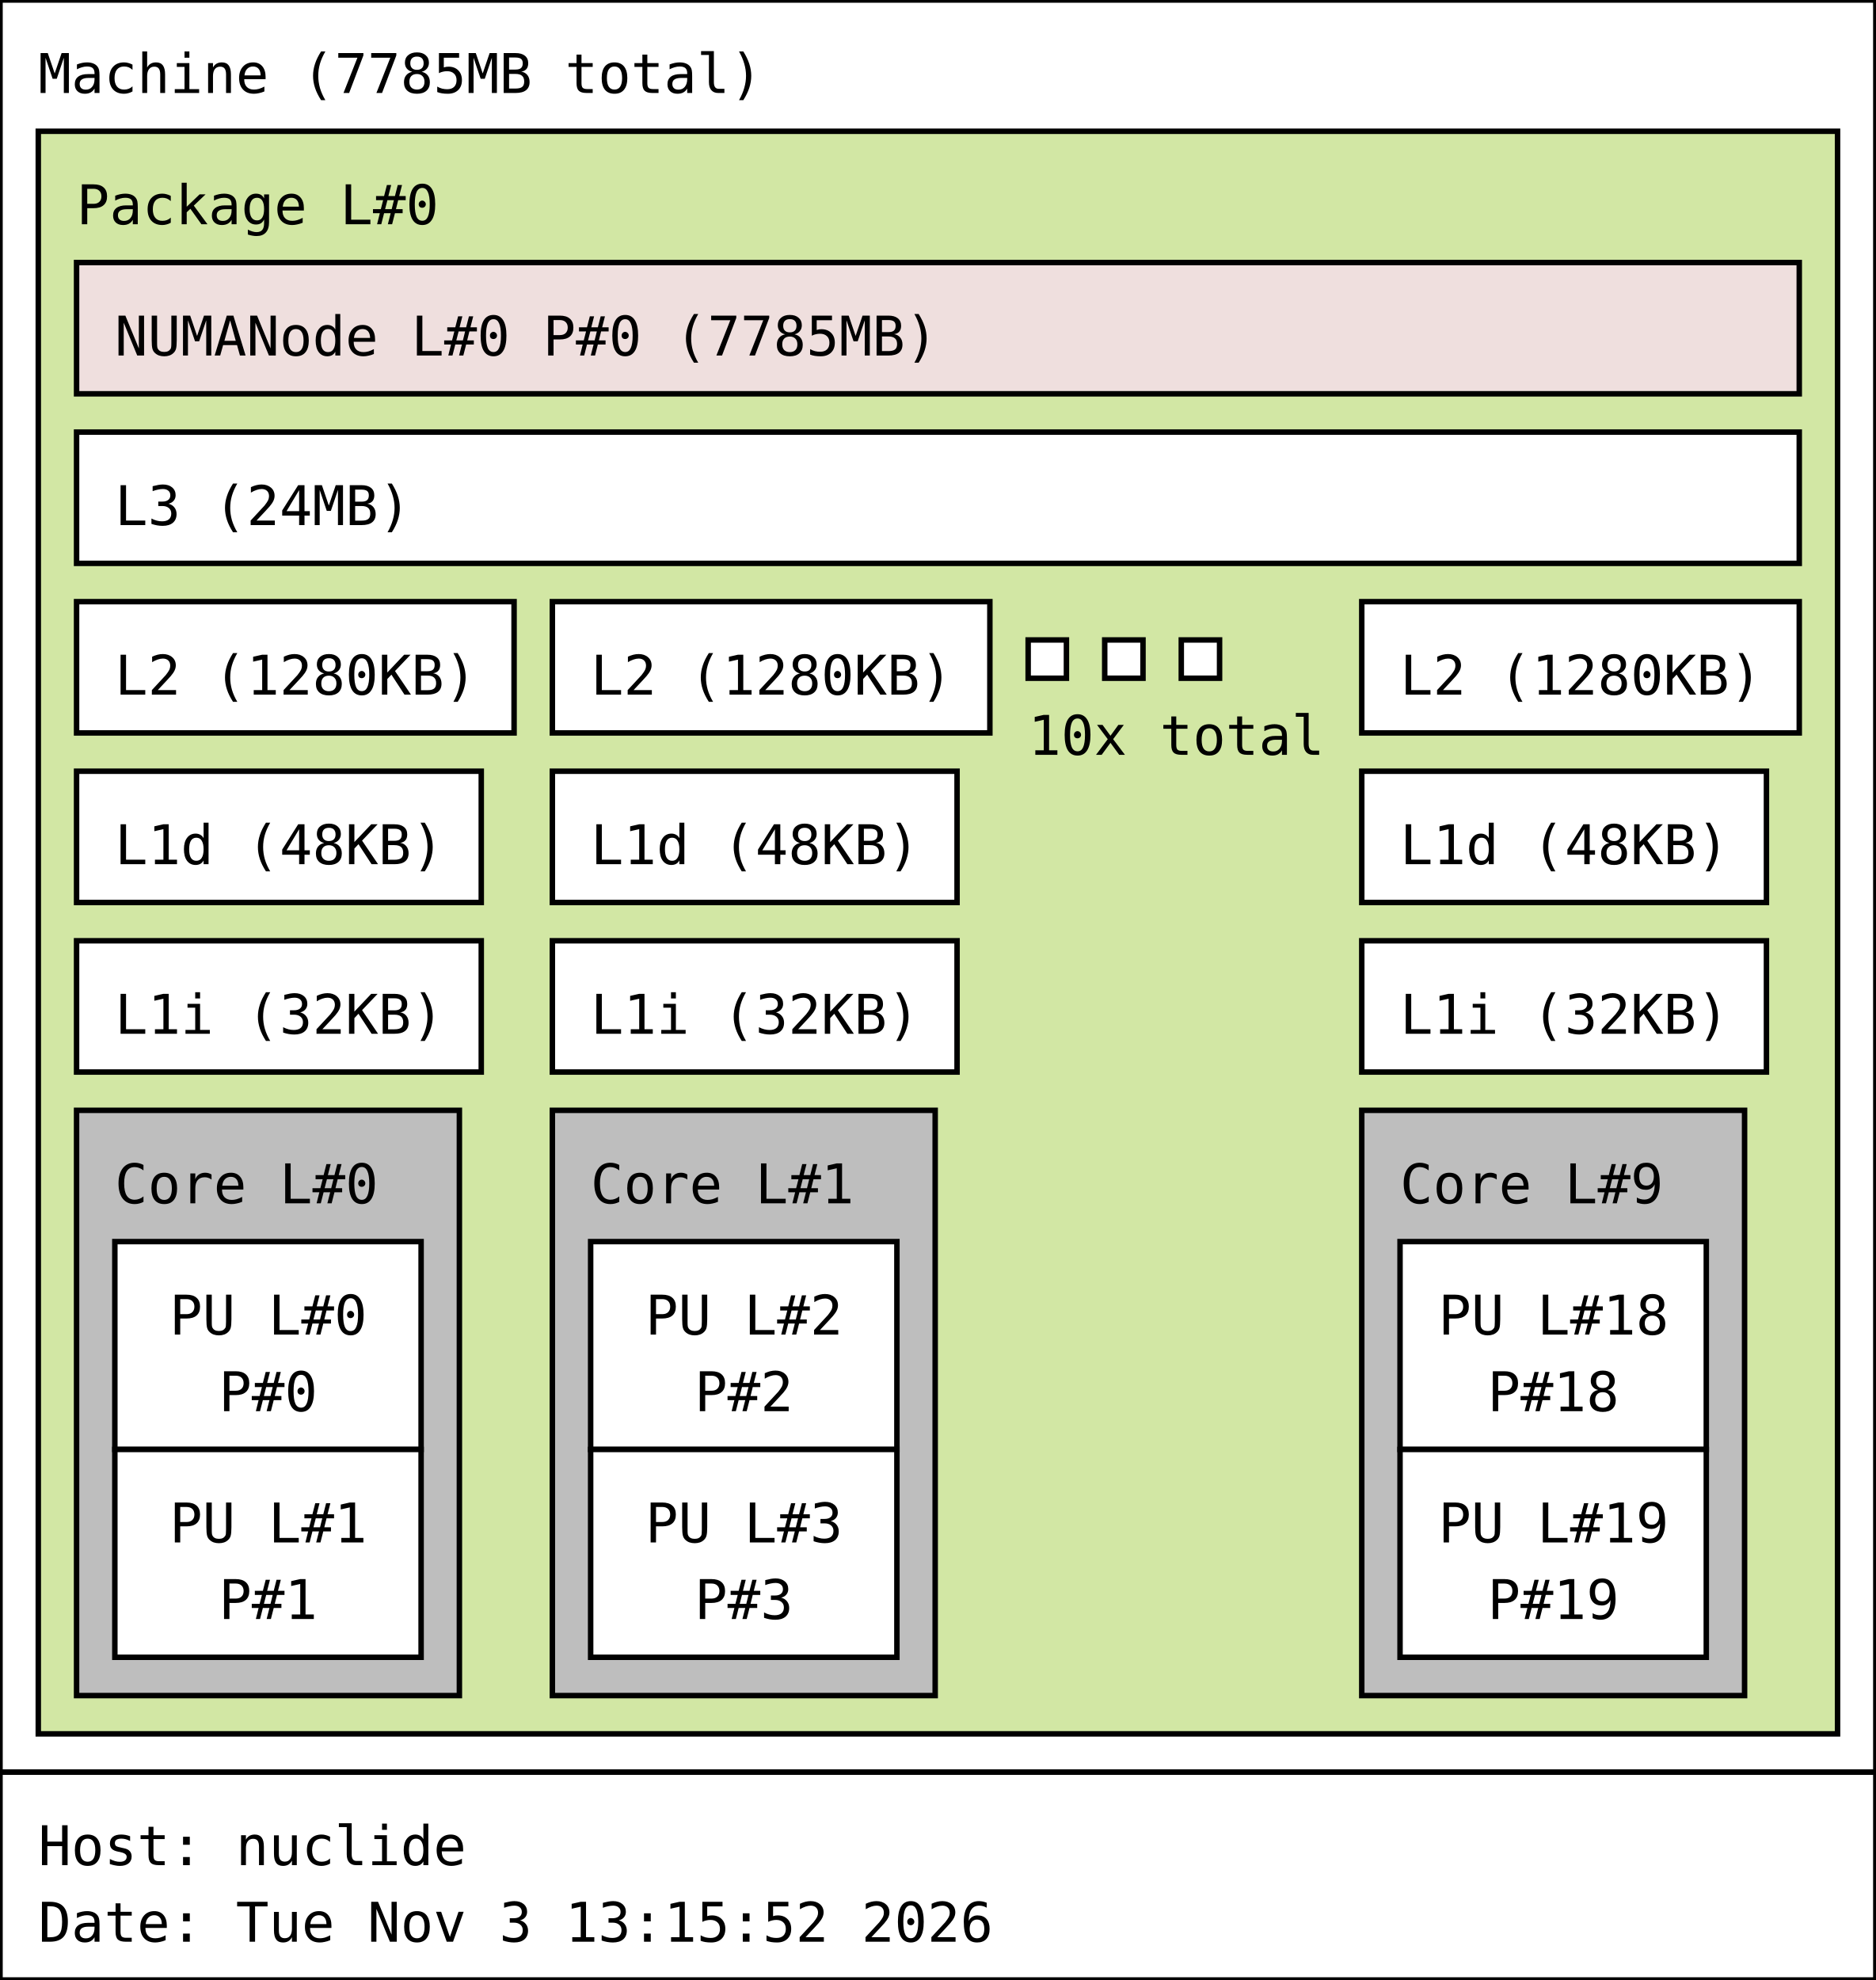
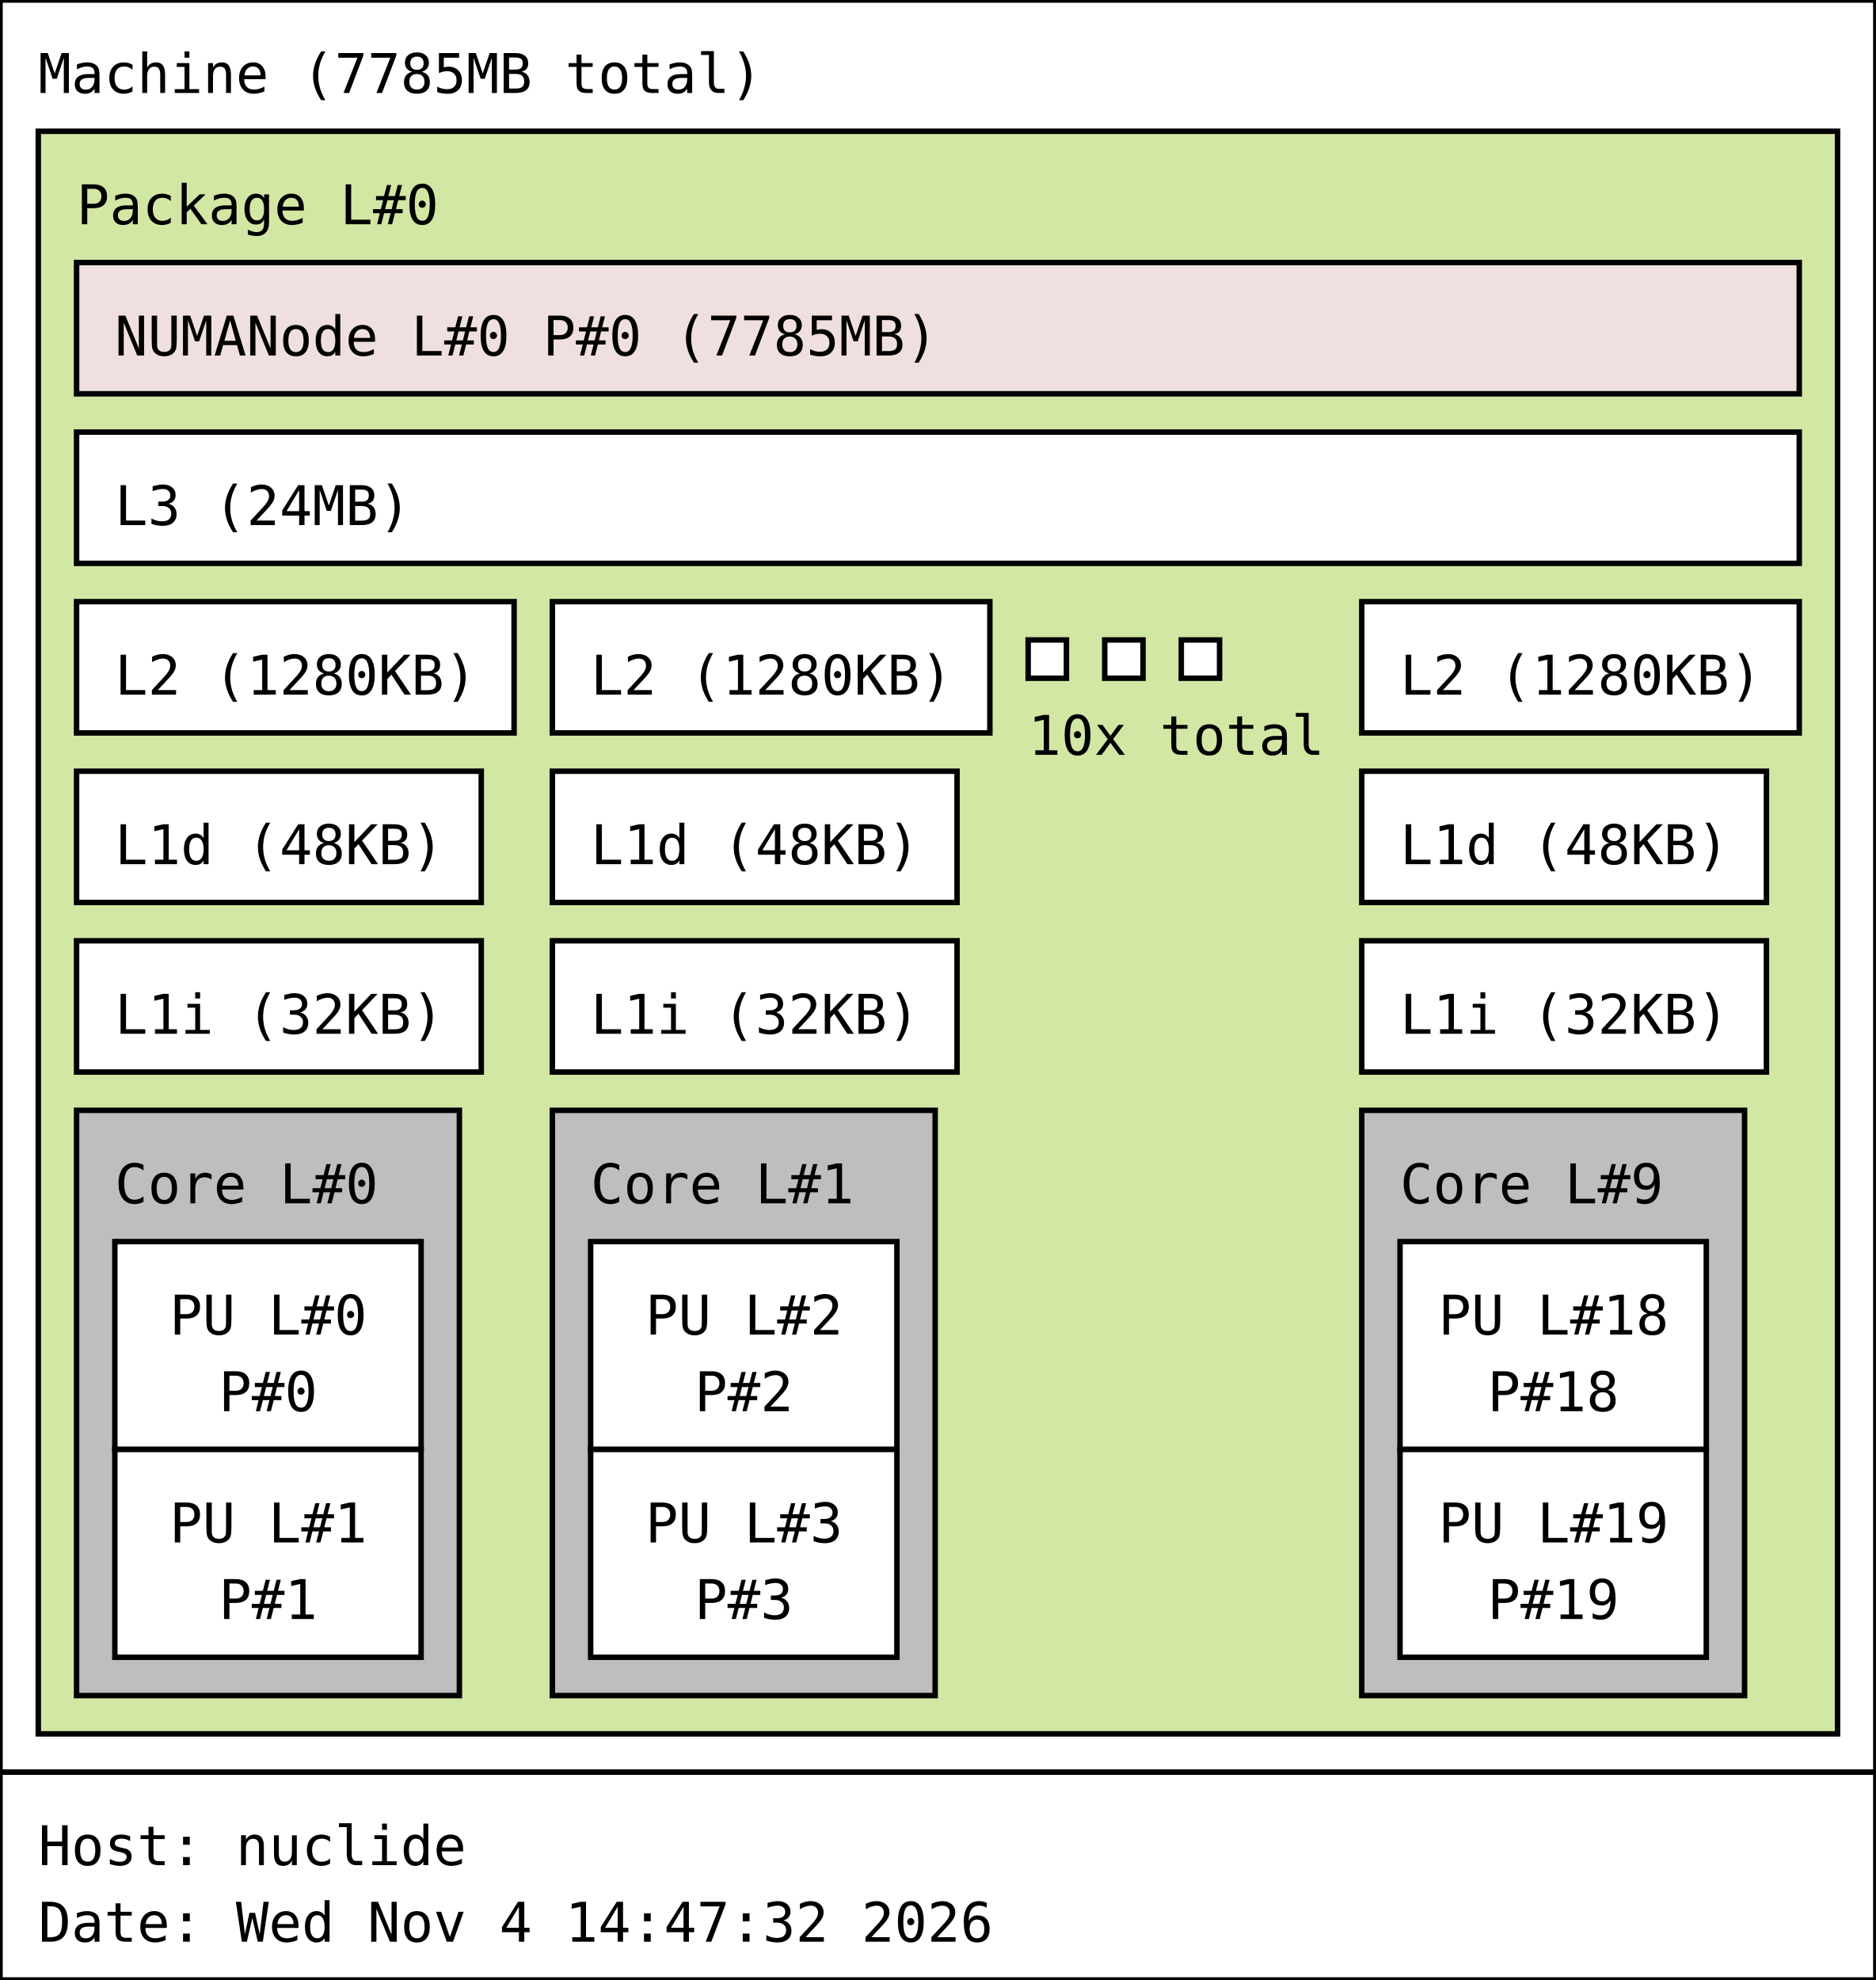
<svg xmlns="http://www.w3.org/2000/svg" width="343px" height="362px" viewBox="0 0 343px 362px" version="1.1">
  <rect id="Machine_0_rect" class="Machine" x="0" y="0" width="343" height="324" fill="rgb(255,255,255)" stroke="rgb(0,0,0)" stroke-width="1" />
  <text id="Machine_0_text" class="Machine" font-family="Monospace" x="7" y="17" fill="rgb(0,0,0)" font-size="10px">Machine (7785MB total)</text>
  <rect id="Package_0_rect" class="Package" x="7" y="24" width="329" height="293" fill="rgb(210,231,164)" stroke="rgb(0,0,0)" stroke-width="1" />
  <text id="Package_0_text" class="Package" font-family="Monospace" x="14" y="41" fill="rgb(0,0,0)" font-size="10px">Package L#0</text>
  <rect id="L3_0_rect" class="L3" x="14" y="79" width="315" height="24" fill="rgb(255,255,255)" stroke="rgb(0,0,0)" stroke-width="1" />
  <text id="L3_0_text" class="L3" font-family="Monospace" x="21" y="96" fill="rgb(0,0,0)" font-size="10px">L3 (24MB)</text>
  <rect id="L2_0_rect" class="L2" x="14" y="110" width="80" height="24" fill="rgb(255,255,255)" stroke="rgb(0,0,0)" stroke-width="1" />
  <text id="L2_0_text" class="L2" font-family="Monospace" x="21" y="127" fill="rgb(0,0,0)" font-size="10px">L2 (1280KB)</text>
  <rect id="L1d_0_rect" class="L1d" x="14" y="141" width="74" height="24" fill="rgb(255,255,255)" stroke="rgb(0,0,0)" stroke-width="1" />
  <text id="L1d_0_text" class="L1d" font-family="Monospace" x="21" y="158" fill="rgb(0,0,0)" font-size="10px">L1d (48KB)</text>
  <rect id="L1i_0_rect" class="L1i" x="14" y="172" width="74" height="24" fill="rgb(255,255,255)" stroke="rgb(0,0,0)" stroke-width="1" />
  <text id="L1i_0_text" class="L1i" font-family="Monospace" x="21" y="189" fill="rgb(0,0,0)" font-size="10px">L1i (32KB)</text>
  <rect id="Core_0_rect" class="Core" x="14" y="203" width="70" height="107" fill="rgb(190,190,190)" stroke="rgb(0,0,0)" stroke-width="1" />
  <text id="Core_0_text" class="Core" font-family="Monospace" x="21" y="220" fill="rgb(0,0,0)" font-size="10px">Core L#0</text>
  <rect id="PU_0_rect" class="PU" x="21" y="227" width="56" height="38" fill="rgb(255,255,255)" stroke="rgb(0,0,0)" stroke-width="1" />
  <text id="PU_0_text" class="PU" font-family="Monospace" x="31" y="244" fill="rgb(0,0,0)" font-size="10px">PU L#0</text>
  <text id="PU_0_text_1" class="PU" font-family="Monospace" x="40" y="258" fill="rgb(0,0,0)" font-size="10px">P#0</text>
  <rect id="PU_1_rect" class="PU" x="21" y="265" width="56" height="38" fill="rgb(255,255,255)" stroke="rgb(0,0,0)" stroke-width="1" />
  <text id="PU_1_text" class="PU" font-family="Monospace" x="31" y="282" fill="rgb(0,0,0)" font-size="10px">PU L#1</text>
  <text id="PU_1_text_1" class="PU" font-family="Monospace" x="40" y="296" fill="rgb(0,0,0)" font-size="10px">P#1</text>
  <rect id="L2_1_rect" class="L2" x="101" y="110" width="80" height="24" fill="rgb(255,255,255)" stroke="rgb(0,0,0)" stroke-width="1" />
  <text id="L2_1_text" class="L2" font-family="Monospace" x="108" y="127" fill="rgb(0,0,0)" font-size="10px">L2 (1280KB)</text>
  <rect id="L1d_1_rect" class="L1d" x="101" y="141" width="74" height="24" fill="rgb(255,255,255)" stroke="rgb(0,0,0)" stroke-width="1" />
  <text id="L1d_1_text" class="L1d" font-family="Monospace" x="108" y="158" fill="rgb(0,0,0)" font-size="10px">L1d (48KB)</text>
  <rect id="L1i_1_rect" class="L1i" x="101" y="172" width="74" height="24" fill="rgb(255,255,255)" stroke="rgb(0,0,0)" stroke-width="1" />
  <text id="L1i_1_text" class="L1i" font-family="Monospace" x="108" y="189" fill="rgb(0,0,0)" font-size="10px">L1i (32KB)</text>
  <rect id="Core_1_rect" class="Core" x="101" y="203" width="70" height="107" fill="rgb(190,190,190)" stroke="rgb(0,0,0)" stroke-width="1" />
  <text id="Core_1_text" class="Core" font-family="Monospace" x="108" y="220" fill="rgb(0,0,0)" font-size="10px">Core L#1</text>
  <rect id="PU_2_rect" class="PU" x="108" y="227" width="56" height="38" fill="rgb(255,255,255)" stroke="rgb(0,0,0)" stroke-width="1" />
  <text id="PU_2_text" class="PU" font-family="Monospace" x="118" y="244" fill="rgb(0,0,0)" font-size="10px">PU L#2</text>
  <text id="PU_2_text_1" class="PU" font-family="Monospace" x="127" y="258" fill="rgb(0,0,0)" font-size="10px">P#2</text>
  <rect id="PU_3_rect" class="PU" x="108" y="265" width="56" height="38" fill="rgb(255,255,255)" stroke="rgb(0,0,0)" stroke-width="1" />
  <text id="PU_3_text" class="PU" font-family="Monospace" x="118" y="282" fill="rgb(0,0,0)" font-size="10px">PU L#3</text>
  <text id="PU_3_text_1" class="PU" font-family="Monospace" x="127" y="296" fill="rgb(0,0,0)" font-size="10px">P#3</text>
  <rect id="L2_2_rect" class="L2" x="188" y="117" width="7" height="7" fill="rgb(255,255,255)" stroke="rgb(0,0,0)" stroke-width="1" />
  <rect id="L2_2_rect" class="L2" x="202" y="117" width="7" height="7" fill="rgb(255,255,255)" stroke="rgb(0,0,0)" stroke-width="1" />
  <rect id="L2_2_rect" class="L2" x="216" y="117" width="7" height="7" fill="rgb(255,255,255)" stroke="rgb(0,0,0)" stroke-width="1" />
  <text id="L2_2_text" class="L2" font-family="Monospace" x="188" y="138" fill="rgb(0,0,0)" font-size="10px">10x total</text>
  <rect id="L2_9_rect" class="L2" x="249" y="110" width="80" height="24" fill="rgb(255,255,255)" stroke="rgb(0,0,0)" stroke-width="1" />
  <text id="L2_9_text" class="L2" font-family="Monospace" x="256" y="127" fill="rgb(0,0,0)" font-size="10px">L2 (1280KB)</text>
  <rect id="L1d_9_rect" class="L1d" x="249" y="141" width="74" height="24" fill="rgb(255,255,255)" stroke="rgb(0,0,0)" stroke-width="1" />
  <text id="L1d_9_text" class="L1d" font-family="Monospace" x="256" y="158" fill="rgb(0,0,0)" font-size="10px">L1d (48KB)</text>
  <rect id="L1i_9_rect" class="L1i" x="249" y="172" width="74" height="24" fill="rgb(255,255,255)" stroke="rgb(0,0,0)" stroke-width="1" />
  <text id="L1i_9_text" class="L1i" font-family="Monospace" x="256" y="189" fill="rgb(0,0,0)" font-size="10px">L1i (32KB)</text>
  <rect id="Core_9_rect" class="Core" x="249" y="203" width="70" height="107" fill="rgb(190,190,190)" stroke="rgb(0,0,0)" stroke-width="1" />
  <text id="Core_9_text" class="Core" font-family="Monospace" x="256" y="220" fill="rgb(0,0,0)" font-size="10px">Core L#9</text>
  <rect id="PU_18_rect" class="PU" x="256" y="227" width="56" height="38" fill="rgb(255,255,255)" stroke="rgb(0,0,0)" stroke-width="1" />
  <text id="PU_18_text" class="PU" font-family="Monospace" x="263" y="244" fill="rgb(0,0,0)" font-size="10px">PU L#18</text>
  <text id="PU_18_text_1" class="PU" font-family="Monospace" x="272" y="258" fill="rgb(0,0,0)" font-size="10px">P#18</text>
  <rect id="PU_19_rect" class="PU" x="256" y="265" width="56" height="38" fill="rgb(255,255,255)" stroke="rgb(0,0,0)" stroke-width="1" />
  <text id="PU_19_text" class="PU" font-family="Monospace" x="263" y="282" fill="rgb(0,0,0)" font-size="10px">PU L#19</text>
  <text id="PU_19_text_1" class="PU" font-family="Monospace" x="272" y="296" fill="rgb(0,0,0)" font-size="10px">P#19</text>
  <rect id="NUMANode_0_rect" class="NUMANode" x="14" y="48" width="315" height="24" fill="rgb(239,223,222)" stroke="rgb(0,0,0)" stroke-width="1" />
  <text id="NUMANode_0_text" class="NUMANode" font-family="Monospace" x="21" y="65" fill="rgb(0,0,0)" font-size="10px">NUMANode L#0 P#0 (7785MB)</text>
  <rect id="anon_rect" x="0" y="324" width="343" height="38" fill="rgb(255,255,255)" stroke="rgb(0,0,0)" stroke-width="1" />
  <text id="anon_text" font-family="Monospace" x="7" y="341" fill="rgb(0,0,0)" font-size="10px">Host: nuclide</text>
-   <text id="anon_text_1" font-family="Monospace" x="7" y="355" fill="rgb(0,0,0)" font-size="10px">Date: Tue Nov  3 13:15:52 2026</text>
+   <text id="anon_text_1" font-family="Monospace" x="7" y="355" fill="rgb(0,0,0)" font-size="10px">Date: Wed Nov  4 14:47:32 2026</text>
</svg>
